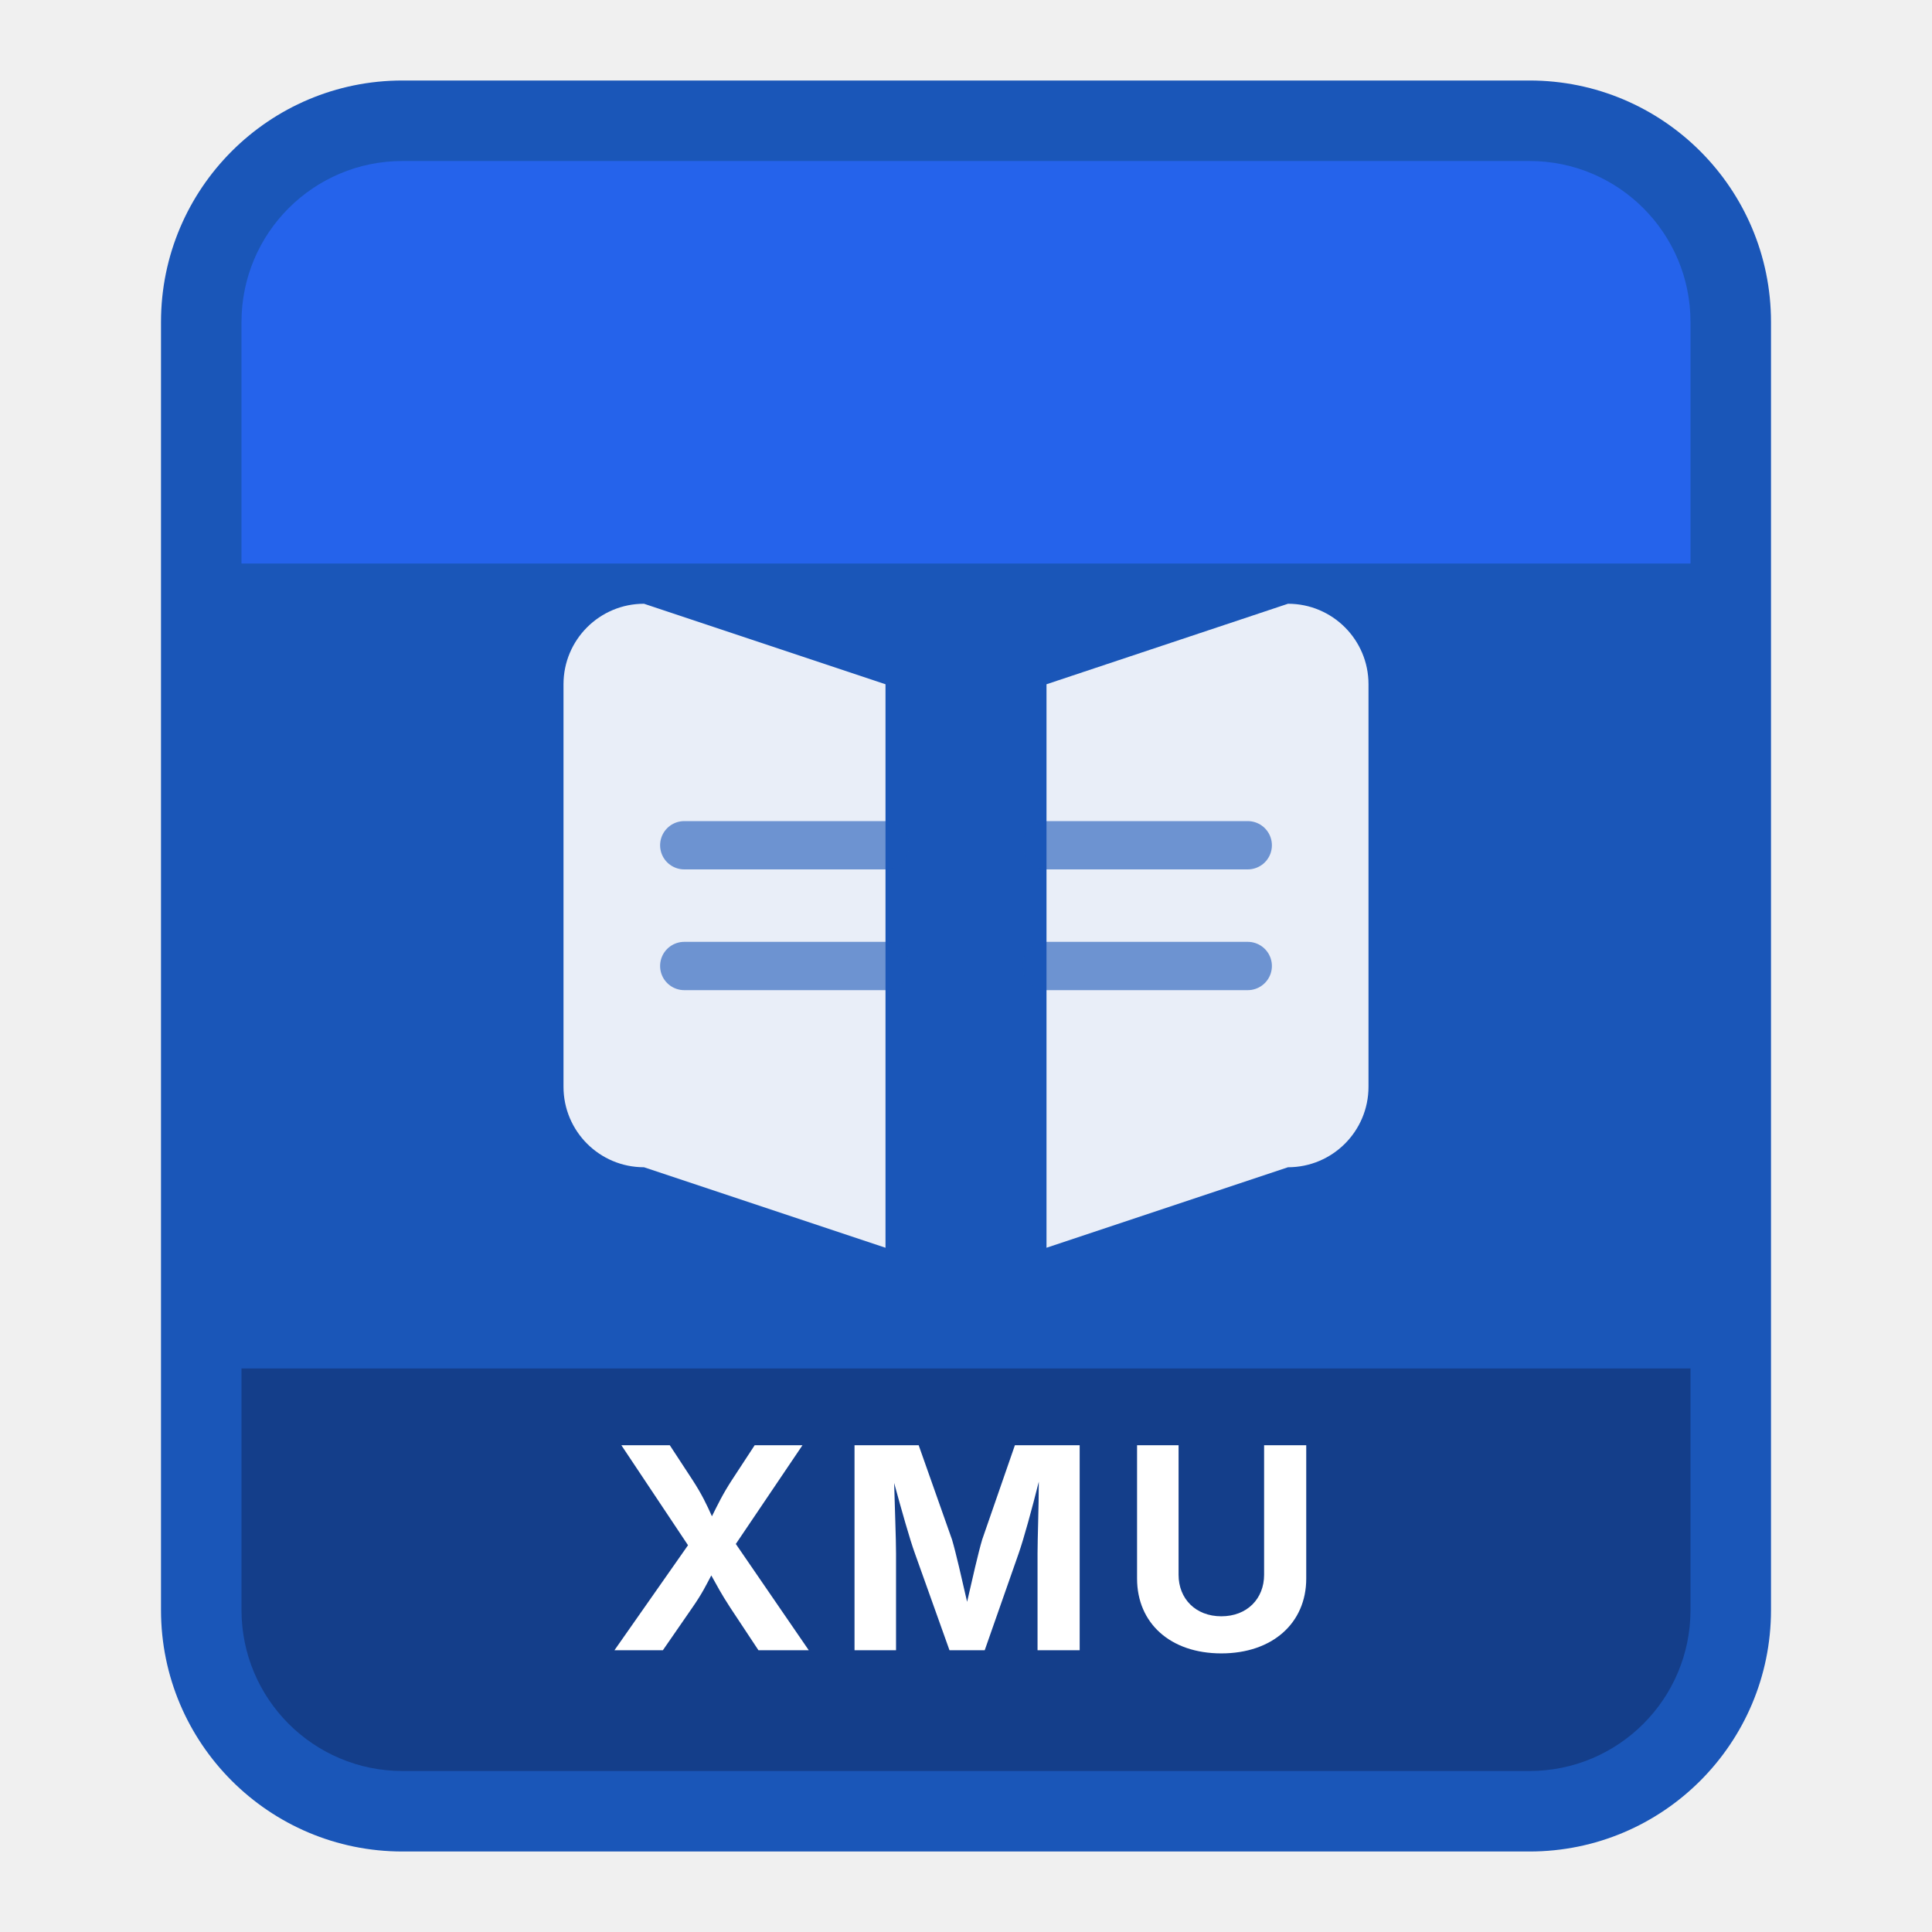
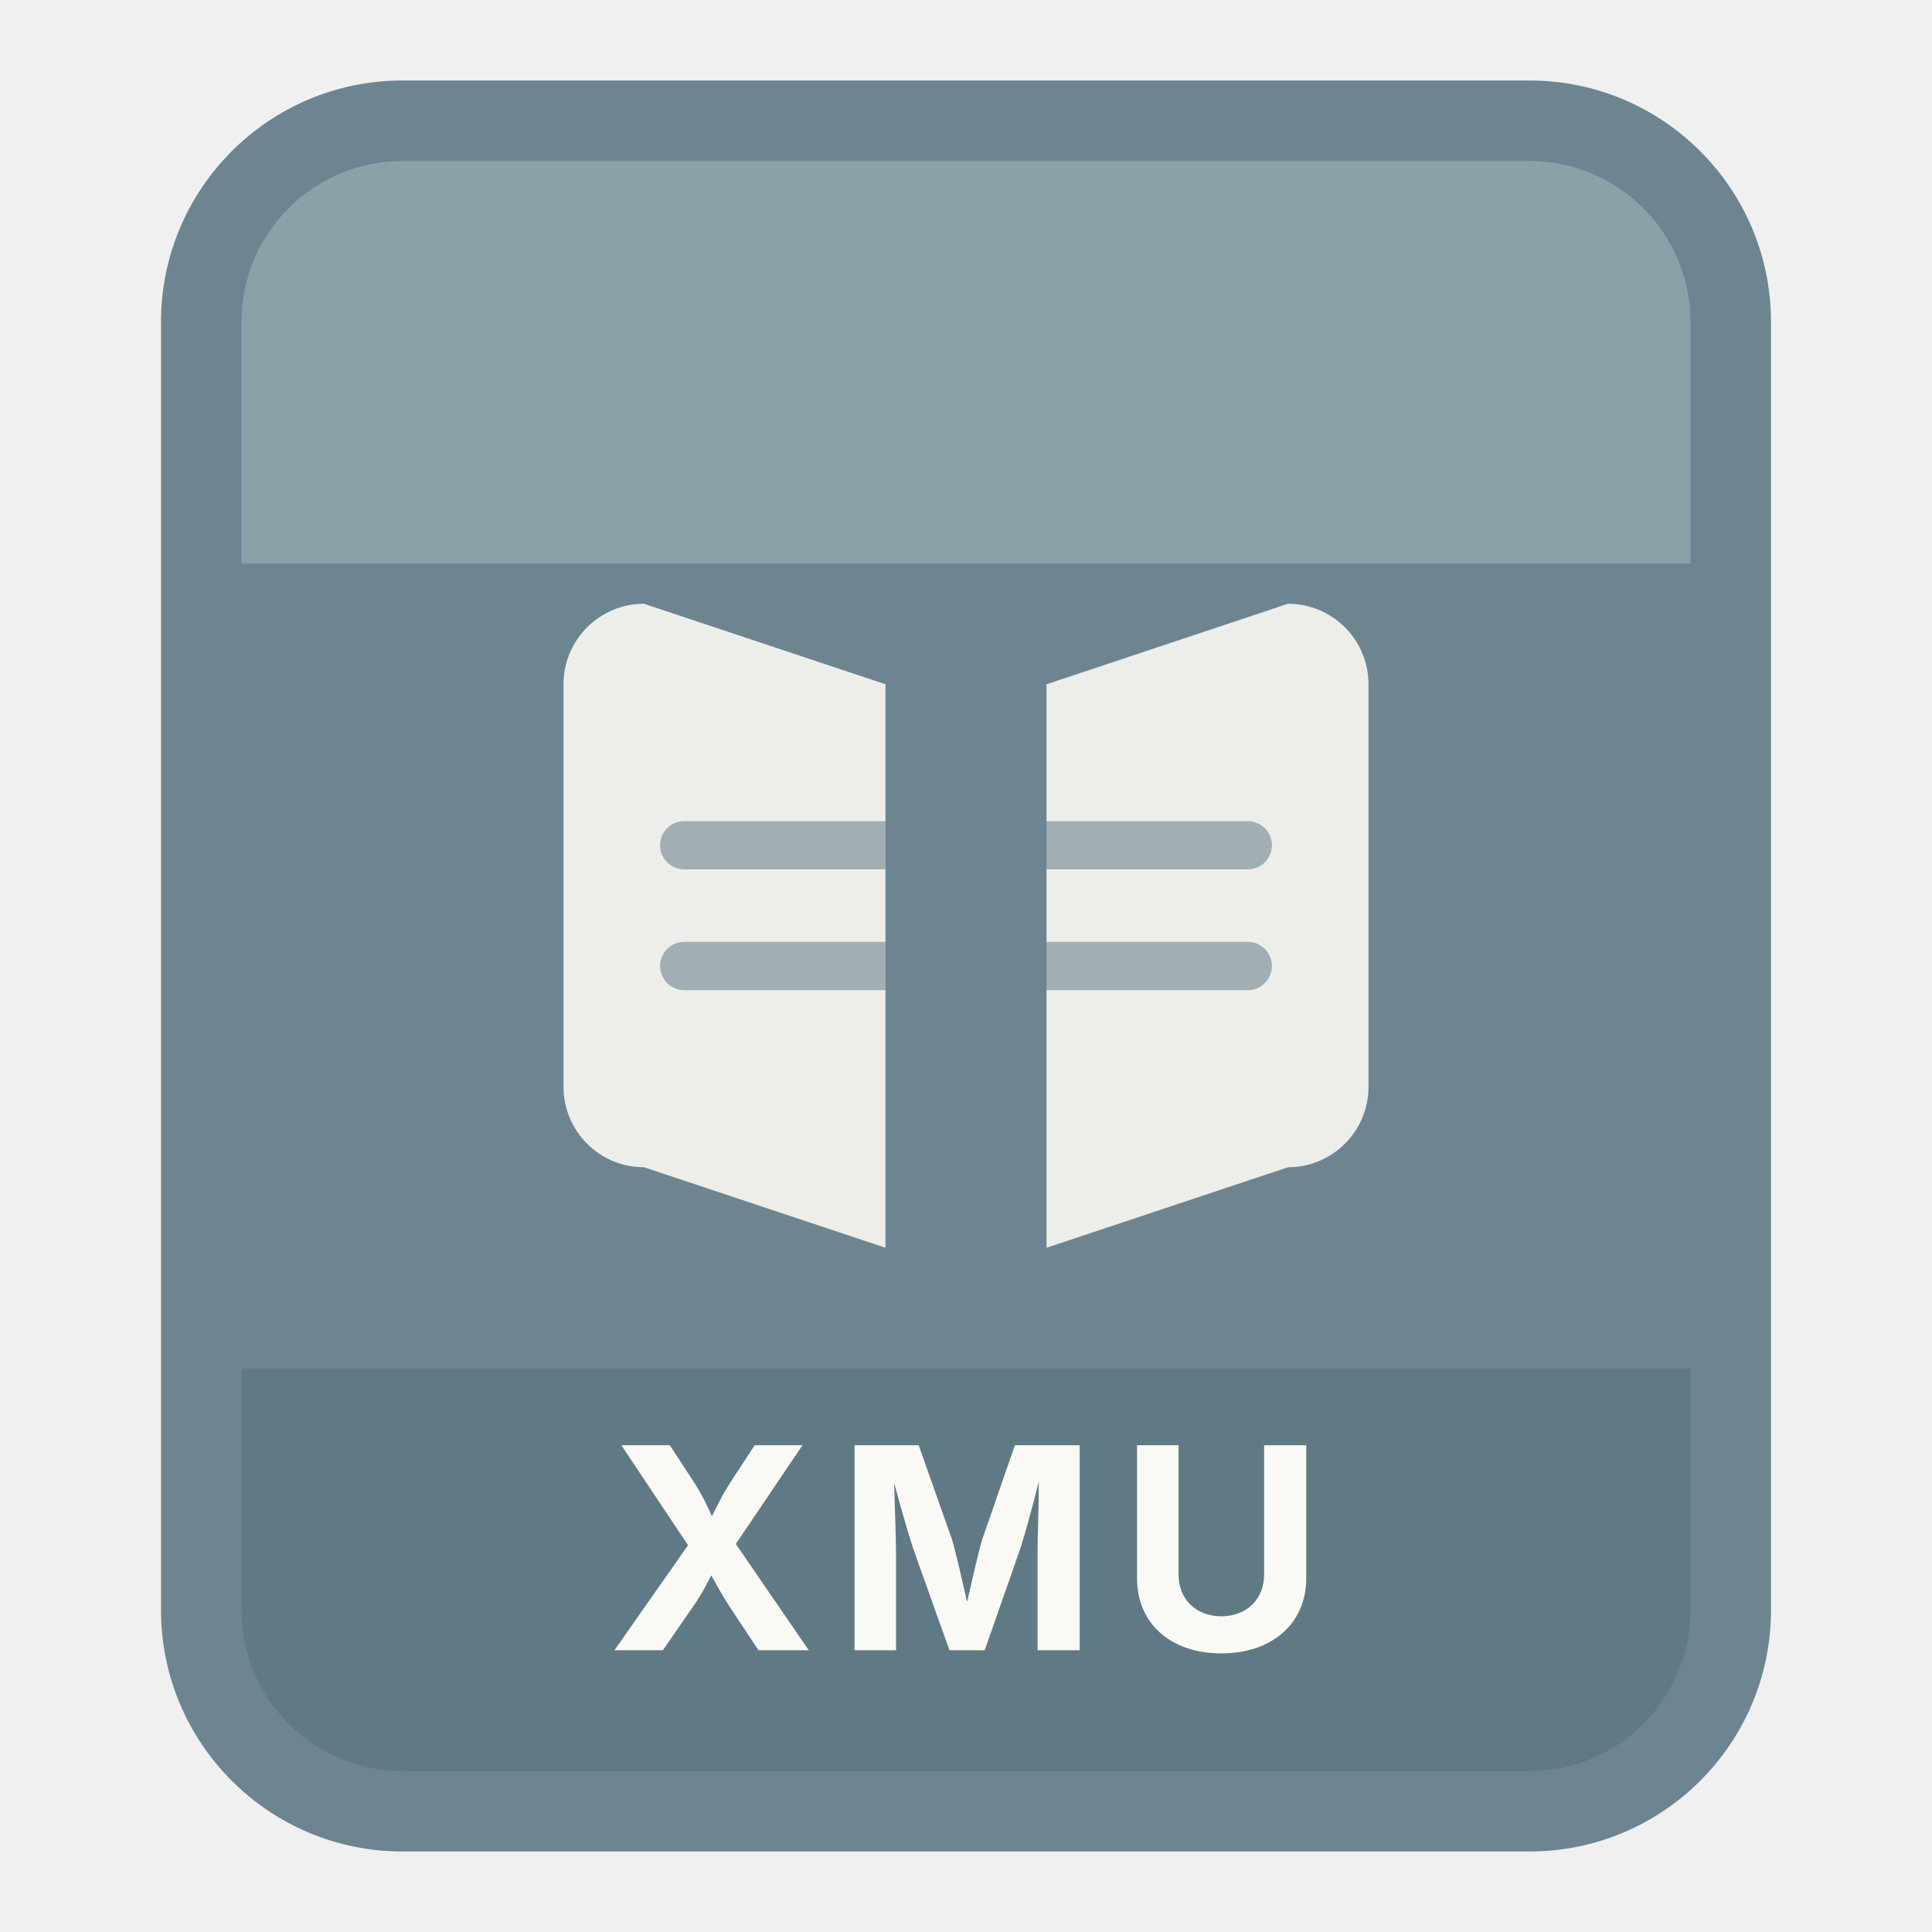
<svg xmlns="http://www.w3.org/2000/svg" viewBox="0 0 48 48" fill="none">
-   <rect x="4" y="2" width="40" height="44" rx="6" fill="#1a56b8" />
-   <path d="M6 8C6 5.791 7.791 4 10 4H38C40.209 4 42 5.791 42 8V14H6V8Z" fill="#2563eb" />
-   <path d="M6 40C6 42.209 7.791 44 10 44H38C40.209 44 42 42.209 42 40V34H6V40Z" fill="#143e8a" />
-   <path d="M14 17C14 15.895 14.895 15 16 15L22 17V31L16 29C14.895 29 14 28.105 14 27V17Z" fill="white" opacity="0.9" />
-   <path d="M34 17C34 15.895 33.105 15 32 15L26 17V31L32 29C33.105 29 34 28.105 34 27V17Z" fill="white" opacity="0.9" />
-   <path d="M17 21H22" stroke="#1a56b8" stroke-width="1.2" stroke-linecap="round" opacity="0.6" />
-   <path d="M17 24H22" stroke="#1a56b8" stroke-width="1.2" stroke-linecap="round" opacity="0.6" />
-   <path d="M26 21H31" stroke="#1a56b8" stroke-width="1.2" stroke-linecap="round" opacity="0.6" />
-   <path d="M26 24H31" stroke="#1a56b8" stroke-width="1.2" stroke-linecap="round" opacity="0.6" />
-   <text x="24" y="41" text-anchor="middle" fill="white" font-family="Inter, sans-serif" font-size="7" font-weight="700" letter-spacing="0.5">XMU</text>
+   <rect x="4" y="2" width="40" height="44" rx="6" fill="#6d8590" />
+   <path d="M6 8C6 5.791 7.791 4 10 4H38C40.209 4 42 5.791 42 8V14H6V8Z" fill="#8ba0a8" />
+   <path d="M6 40C6 42.209 7.791 44 10 44H38C40.209 44 42 42.209 42 40V34H6V40Z" fill="#5f7a84" />
+   <path d="M14 17C14 15.895 14.895 15 16 15L22 17V31L16 29C14.895 29 14 28.105 14 27V17Z" fill="#fbf9f4" opacity="0.9" />
+   <path d="M34 17C34 15.895 33.105 15 32 15L26 17V31L32 29C33.105 29 34 28.105 34 27V17Z" fill="#fbf9f4" opacity="0.9" />
+   <path d="M17 21H22" stroke="#6d8590" stroke-width="1.2" stroke-linecap="round" opacity="0.6" />
+   <path d="M17 24H22" stroke="#6d8590" stroke-width="1.2" stroke-linecap="round" opacity="0.6" />
+   <path d="M26 21H31" stroke="#6d8590" stroke-width="1.2" stroke-linecap="round" opacity="0.6" />
+   <path d="M26 24H31" stroke="#6d8590" stroke-width="1.2" stroke-linecap="round" opacity="0.6" />
+   <text x="24" y="41" text-anchor="middle" fill="#fbf9f4" font-family="Inter, sans-serif" font-size="7" font-weight="700" letter-spacing="0.5">XMU</text>
</svg>
